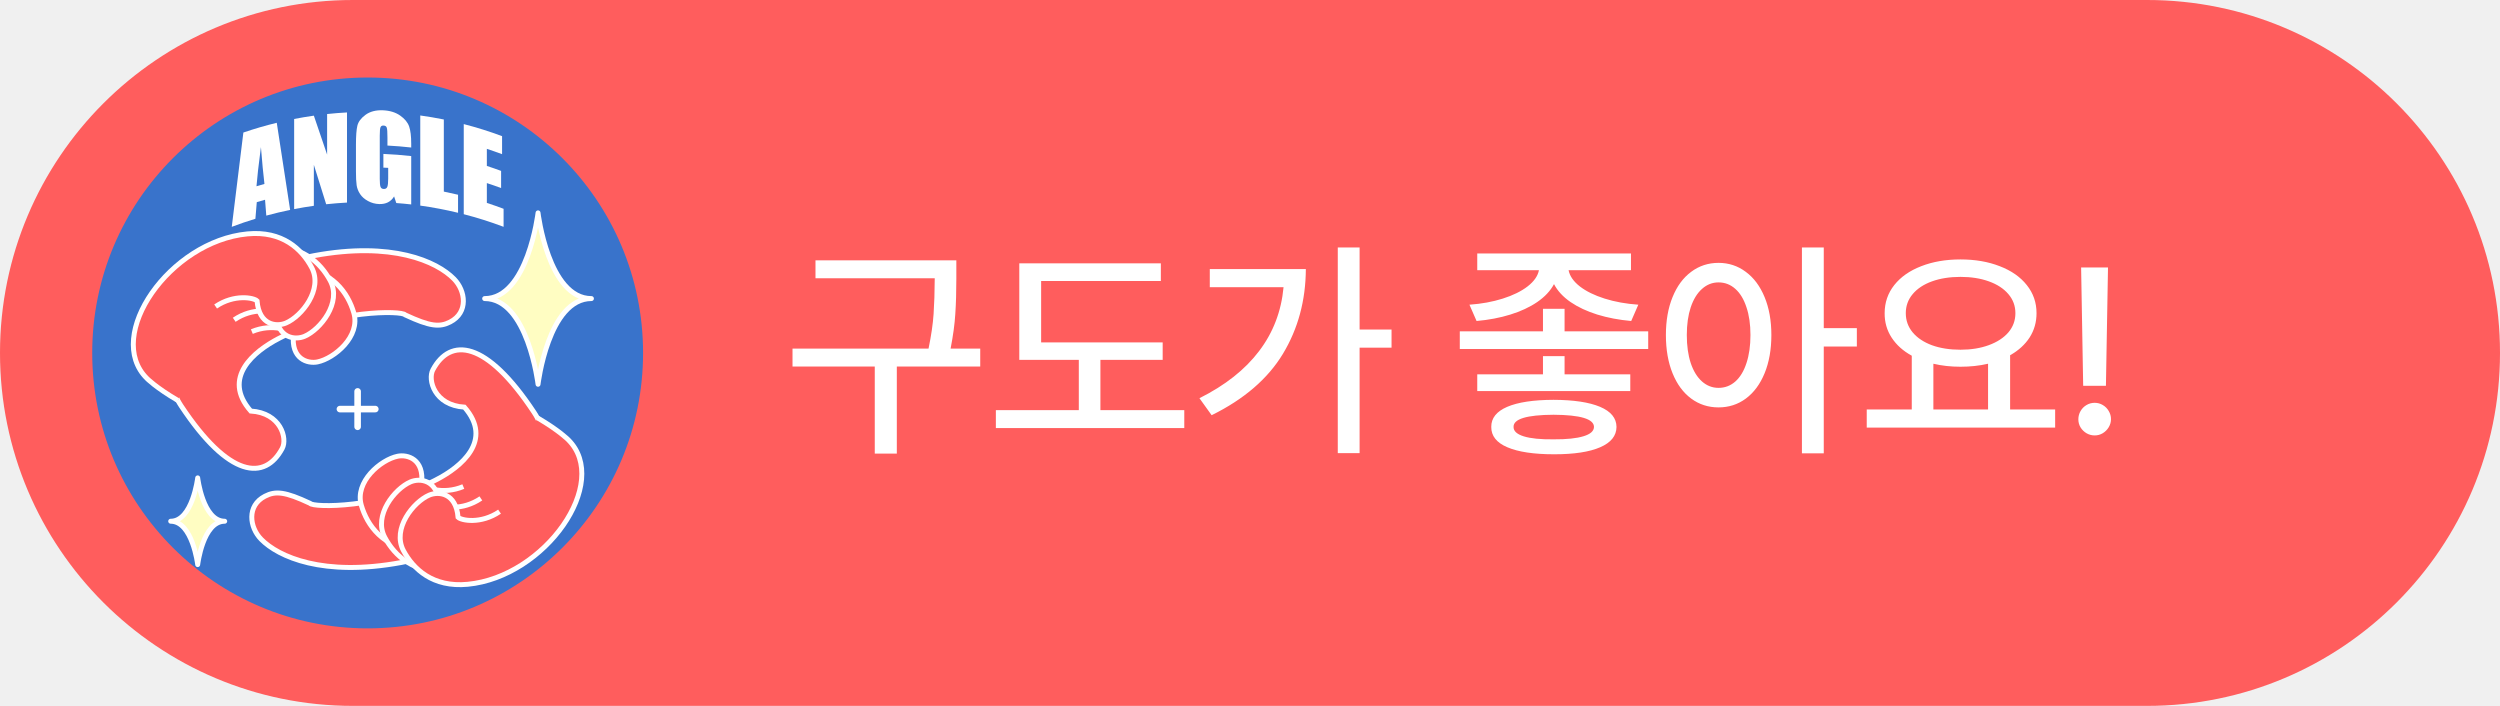
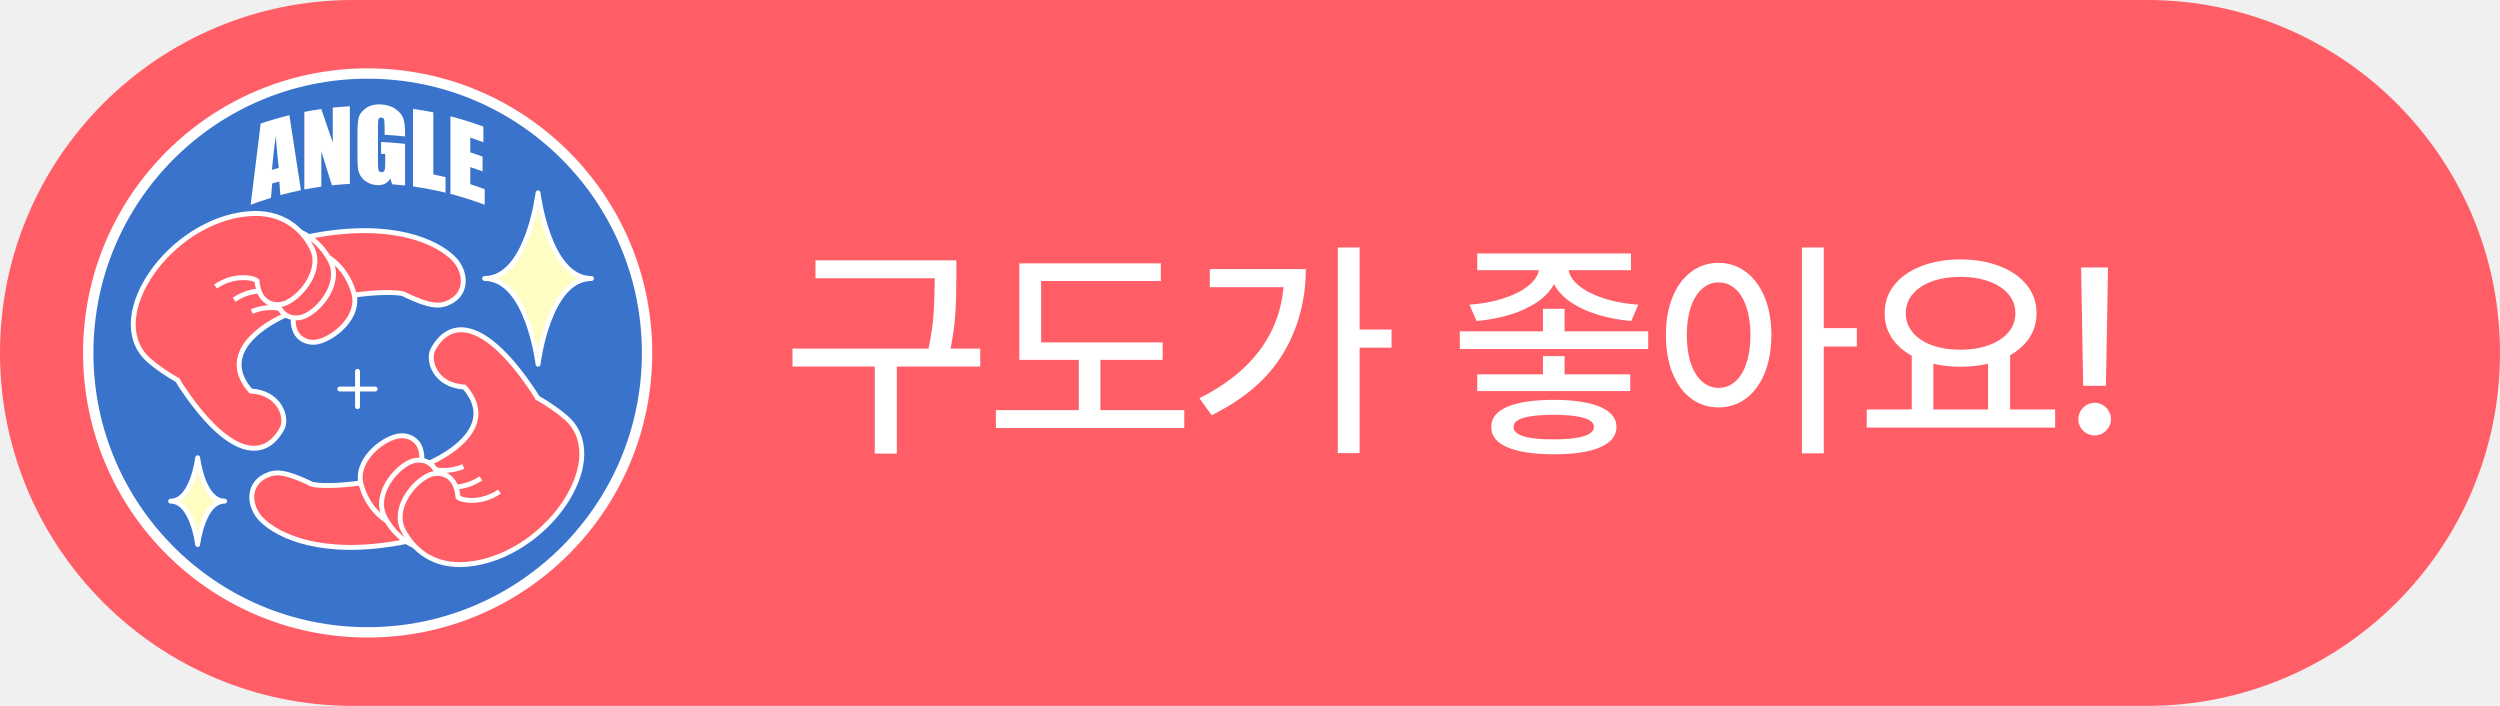
<svg xmlns="http://www.w3.org/2000/svg" width="170" height="48" viewBox="0 0 170 48" fill="none">
-   <rect width="170" height="48" rx="24" fill="#FF5D5D" />
-   <path d="M25 43C35.493 43 44 34.493 44 24C44 13.507 35.493 5 25 5C14.507 5 6 13.507 6 24C6 34.493 14.507 43 25 43Z" fill="#3973CB" stroke="#FF5D5D" stroke-width="0.542" stroke-miterlimit="10" />
-   <path d="M18.959 23.014C22.727 21.066 27.348 21.108 27.551 21.412C29.242 22.203 29.894 22.262 30.61 21.894C31.865 21.247 31.665 19.773 30.87 18.965C29.691 17.766 26.649 16.402 21.352 17.385C15.126 18.541 9.606 23.509 12.318 27.602C15.577 32.523 18.015 32.702 19.195 30.486C19.554 29.814 19.097 28.076 17.051 27.95C15.064 25.686 17.274 23.887 18.959 23.015V23.014Z" fill="#FF5D5D" stroke="white" stroke-width="0.336" stroke-miterlimit="10" />
-   <path d="M17.125 22.549C18.54 21.959 19.793 22.484 19.963 22.74C19.763 24.419 20.926 24.747 21.588 24.611C22.725 24.378 24.536 22.884 24.056 21.264C23.657 19.913 22.613 18.403 20.242 18.147C14.967 17.578 9.29 22.962 11.561 26.391" fill="#FF5D5D" />
-   <path d="M17.125 22.549C18.54 21.959 19.793 22.484 19.963 22.74C19.763 24.419 20.926 24.747 21.588 24.611C22.725 24.378 24.536 22.884 24.056 21.264C23.657 19.913 22.613 18.403 20.242 18.147C14.967 17.578 9.29 22.962 11.561 26.391" stroke="white" stroke-width="0.336" stroke-miterlimit="10" />
-   <path d="M15.927 21.745C17.196 20.882 18.529 21.145 18.746 21.363C18.887 23.048 20.092 23.134 20.713 22.868C21.78 22.411 23.253 20.584 22.458 19.093C21.795 17.85 20.469 16.581 18.095 16.807C12.815 17.311 8.336 23.727 11.25 26.63" fill="#FF5D5D" />
-   <path d="M15.927 21.745C17.196 20.882 18.529 21.145 18.746 21.363C18.887 23.048 20.092 23.134 20.713 22.868C21.78 22.411 23.253 20.584 22.458 19.093C21.795 17.85 20.469 16.581 18.095 16.807C12.815 17.311 8.336 23.727 11.25 26.63" stroke="white" stroke-width="0.336" stroke-miterlimit="10" />
-   <path d="M14.662 20.842C15.93 19.979 17.263 20.243 17.48 20.46C17.621 22.145 18.826 22.231 19.447 21.965C20.515 21.508 21.988 19.681 21.192 18.19C20.529 16.947 19.204 15.678 16.829 15.904C11.549 16.408 7.07 22.824 9.985 25.727C9.985 25.727 10.585 26.348 12.093 27.23" fill="#FF5D5D" />
-   <path d="M14.662 20.842C15.93 19.979 17.263 20.243 17.48 20.46C17.621 22.145 18.826 22.231 19.447 21.965C20.515 21.508 21.988 19.681 21.192 18.19C20.529 16.947 19.204 15.678 16.829 15.904C11.549 16.408 7.07 22.824 9.985 25.727C9.985 25.727 10.585 26.348 12.093 27.23" stroke="white" stroke-width="0.336" stroke-miterlimit="10" />
-   <path d="M29.67 32.622C25.903 34.57 21.282 34.529 21.079 34.224C19.388 33.432 18.736 33.373 18.02 33.742C16.765 34.389 16.965 35.863 17.76 36.671C18.939 37.87 21.98 39.234 27.278 38.251C33.504 37.094 39.024 32.127 36.312 28.034C33.053 23.113 30.615 22.934 29.434 25.15C29.076 25.823 29.532 27.559 31.579 27.686C33.566 29.95 31.356 31.749 29.67 32.621V32.622Z" fill="#FF5D5D" stroke="white" stroke-width="0.336" stroke-miterlimit="10" />
-   <path d="M31.505 33.086C30.089 33.675 28.836 33.15 28.666 32.894C28.866 31.215 27.703 30.888 27.041 31.024C25.904 31.256 24.094 32.751 24.573 34.371C24.973 35.722 26.017 37.232 28.388 37.488C33.662 38.056 39.339 32.673 37.068 29.243" fill="#FF5D5D" />
-   <path d="M31.505 33.086C30.089 33.675 28.836 33.15 28.666 32.894C28.866 31.215 27.703 30.888 27.041 31.024C25.904 31.256 24.094 32.751 24.573 34.371C24.973 35.722 26.017 37.232 28.388 37.488C33.662 38.056 39.339 32.673 37.068 29.243" stroke="white" stroke-width="0.336" stroke-miterlimit="10" />
-   <path d="M32.699 33.891C31.43 34.755 30.097 34.491 29.88 34.274C29.739 32.588 28.534 32.503 27.913 32.769C26.846 33.226 25.372 35.053 26.168 36.544C26.831 37.787 28.156 39.056 30.531 38.83C35.811 38.326 40.29 31.91 37.375 29.006" fill="#FF5D5D" />
-   <path d="M32.699 33.891C31.43 34.755 30.097 34.491 29.88 34.274C29.739 32.588 28.534 32.503 27.913 32.769C26.846 33.226 25.372 35.053 26.168 36.544C26.831 37.787 28.156 39.056 30.531 38.83C35.811 38.326 40.29 31.91 37.375 29.006" stroke="white" stroke-width="0.336" stroke-miterlimit="10" />
-   <path d="M33.968 34.793C32.7 35.657 31.366 35.393 31.149 35.176C31.008 33.49 29.803 33.404 29.182 33.67C28.115 34.128 26.642 35.955 27.437 37.446C28.101 38.689 29.426 39.958 31.8 39.732C37.08 39.227 41.559 32.812 38.645 29.908C38.645 29.908 38.044 29.287 36.536 28.406" fill="#FF5D5D" />
-   <path d="M33.968 34.793C32.7 35.657 31.366 35.393 31.149 35.176C31.008 33.49 29.803 33.404 29.182 33.67C28.115 34.128 26.642 35.955 27.437 37.446C28.101 38.689 29.426 39.958 31.8 39.732C37.08 39.227 41.559 32.812 38.645 29.908C38.645 29.908 38.044 29.287 36.536 28.406" stroke="white" stroke-width="0.336" stroke-miterlimit="10" />
-   <path d="M24.318 26.615V29.021" stroke="white" stroke-width="0.448" stroke-miterlimit="10" stroke-linecap="round" />
-   <path d="M25.521 27.818H23.115" stroke="white" stroke-width="0.448" stroke-miterlimit="10" stroke-linecap="round" />
-   <path d="M18.82 8.349C19.122 10.319 19.425 12.293 19.729 14.273C19.186 14.386 18.645 14.515 18.108 14.662C18.08 14.302 18.051 13.943 18.023 13.583C17.835 13.636 17.648 13.689 17.461 13.746C17.43 14.122 17.399 14.499 17.367 14.876C16.827 15.041 16.291 15.223 15.76 15.425C16.021 13.283 16.285 11.145 16.549 9.012C17.298 8.756 18.054 8.536 18.819 8.35L18.82 8.349ZM17.982 12.508C17.902 11.836 17.823 11.002 17.743 10.002C17.582 11.222 17.482 12.111 17.441 12.665C17.621 12.611 17.802 12.559 17.982 12.508Z" fill="white" />
-   <path d="M23.596 7.646C23.596 9.689 23.596 11.732 23.596 13.775C23.123 13.8 22.651 13.838 22.18 13.889C21.9 12.992 21.621 12.097 21.342 11.208V13.994C20.893 14.057 20.447 14.132 20.002 14.219V8.09C20.447 8.003 20.894 7.929 21.342 7.865C21.642 8.742 21.944 9.625 22.244 10.513V7.754C22.694 7.706 23.144 7.67 23.595 7.646H23.596Z" fill="white" />
-   <path d="M27.962 10.031C27.424 9.97 26.886 9.925 26.346 9.898V9.341C26.346 8.991 26.331 8.77 26.3 8.68C26.269 8.59 26.197 8.542 26.081 8.538C25.981 8.533 25.913 8.569 25.878 8.644C25.842 8.718 25.824 8.912 25.824 9.224V12.165C25.824 12.44 25.842 12.622 25.878 12.711C25.913 12.8 25.985 12.845 26.093 12.85C26.211 12.855 26.291 12.81 26.334 12.713C26.376 12.617 26.397 12.426 26.397 12.141V11.414C26.288 11.409 26.179 11.403 26.07 11.399V10.467C26.702 10.493 27.333 10.542 27.963 10.613V13.902C27.625 13.863 27.286 13.832 26.948 13.807C26.898 13.656 26.848 13.506 26.799 13.357C26.689 13.539 26.55 13.672 26.382 13.758C26.214 13.843 26.016 13.882 25.787 13.876C25.515 13.868 25.26 13.799 25.023 13.669C24.785 13.539 24.606 13.38 24.482 13.191C24.359 13.002 24.282 12.803 24.251 12.594C24.22 12.383 24.204 12.069 24.205 11.647V9.826C24.205 9.241 24.237 8.815 24.301 8.548C24.365 8.282 24.549 8.033 24.853 7.81C25.157 7.588 25.55 7.48 26.032 7.499C26.506 7.518 26.9 7.641 27.212 7.859C27.524 8.077 27.727 8.328 27.822 8.601C27.916 8.875 27.963 9.264 27.963 9.766V10.031H27.962Z" fill="white" />
-   <path d="M30.18 8.126V13.028C30.504 13.093 30.827 13.165 31.147 13.242V14.469C30.297 14.263 29.439 14.1 28.578 13.981V7.852C29.114 7.927 29.649 8.017 30.18 8.125V8.126Z" fill="white" />
-   <path d="M31.535 8.438C32.414 8.665 33.283 8.937 34.141 9.258V10.484C33.798 10.356 33.452 10.236 33.106 10.122V11.284C33.431 11.39 33.754 11.502 34.075 11.621V12.787C33.754 12.668 33.431 12.556 33.106 12.45V13.798C33.488 13.922 33.867 14.056 34.244 14.198V15.424C33.353 15.088 32.449 14.801 31.535 14.566V8.438V8.438Z" fill="white" />
-   <path d="M36.587 26.131C36.587 26.131 37.28 20.303 40.217 20.303C37.28 20.303 36.587 14.474 36.587 14.474C36.587 14.474 35.894 20.303 32.957 20.303C35.894 20.303 36.587 26.131 36.587 26.131Z" fill="#FFFDC2" stroke="white" stroke-width="0.336" stroke-linecap="round" stroke-linejoin="round" />
-   <path d="M13.443 38.393C13.443 38.393 13.794 35.444 15.28 35.444C13.794 35.444 13.443 32.495 13.443 32.495C13.443 32.495 13.093 35.444 11.607 35.444C13.093 35.444 13.443 38.393 13.443 38.393Z" fill="#FFFDC2" stroke="white" stroke-width="0.336" stroke-linecap="round" stroke-linejoin="round" />
+   <rect width="170" height="48" rx="24" fill="#FF5E67" />
+   <path d="M25 43C35.493 43 44 34.493 44 24C44 13.507 35.493 5 25 5C14.507 5 6 13.507 6 24C6 34.493 14.507 43 25 43Z" fill="#3973CB" stroke="white" stroke-width="0.704" stroke-miterlimit="10" />
+   <path d="M18.953 21.649C22.721 19.701 27.343 19.743 27.545 20.048C29.236 20.839 29.888 20.898 30.604 20.529C31.859 19.882 31.659 18.409 30.864 17.601C29.685 16.401 26.644 15.037 21.346 16.021C15.12 17.177 9.6 22.144 12.312 26.238C15.571 31.158 18.009 31.337 19.189 29.121C19.548 28.449 19.091 26.712 17.045 26.585C15.058 24.322 17.268 22.522 18.953 21.65V21.649Z" fill="#FF5E67" stroke="white" stroke-width="0.334" stroke-miterlimit="10" />
+   <path d="M17.121 21.185C18.536 20.595 19.789 21.121 19.959 21.377C19.759 23.056 20.922 23.383 21.584 23.247C22.721 23.014 24.532 21.52 24.052 19.9C23.653 18.549 22.609 17.039 20.238 16.783C14.963 16.215 9.286 21.598 11.557 25.027" fill="#FF5E67" />
+   <path d="M17.121 21.185C18.536 20.595 19.789 21.121 19.959 21.377C19.759 23.056 20.922 23.383 21.584 23.247C22.721 23.014 24.532 21.52 24.052 19.9C23.653 18.549 22.609 17.039 20.238 16.783C14.963 16.215 9.286 21.598 11.557 25.027" stroke="white" stroke-width="0.334" stroke-miterlimit="10" />
+   <path d="M15.923 20.381C17.192 19.517 18.525 19.781 18.742 19.998C18.883 21.684 20.088 21.769 20.709 21.503C21.776 21.046 23.25 19.219 22.454 17.728C21.791 16.485 20.465 15.216 18.091 15.442C12.811 15.946 8.332 22.362 11.246 25.266" fill="#FF5E67" />
+   <path d="M15.923 20.381C17.192 19.517 18.525 19.781 18.742 19.998C18.883 21.684 20.088 21.769 20.709 21.503C21.776 21.046 23.25 19.219 22.454 17.728C21.791 16.485 20.465 15.216 18.091 15.442C12.811 15.946 8.332 22.362 11.246 25.266" stroke="white" stroke-width="0.334" stroke-miterlimit="10" />
+   <path d="M14.658 19.478C15.926 18.615 17.259 18.878 17.476 19.095C17.617 20.781 18.823 20.867 19.444 20.601C20.511 20.143 21.984 18.316 21.188 16.825C20.525 15.582 19.2 14.314 16.825 14.54C11.545 15.044 7.066 21.46 9.981 24.363C9.981 24.363 10.582 24.984 12.089 25.865" fill="#FF5E67" />
+   <path d="M14.658 19.478C15.926 18.615 17.259 18.878 17.476 19.095C17.617 20.781 18.823 20.867 19.444 20.601C20.511 20.143 21.984 18.316 21.188 16.825C20.525 15.582 19.2 14.314 16.825 14.54C11.545 15.044 7.066 21.46 9.981 24.363C9.981 24.363 10.582 24.984 12.089 25.865" stroke="white" stroke-width="0.334" stroke-miterlimit="10" />
+   <path d="M29.67 31.258C25.903 33.206 21.282 33.164 21.079 32.86C19.388 32.069 18.736 32.01 18.02 32.378C16.765 33.026 16.965 34.499 17.76 35.307C18.939 36.506 21.98 37.87 27.278 36.887C33.504 35.73 39.024 30.763 36.312 26.669C33.053 21.749 30.615 21.57 29.434 23.786C29.076 24.459 29.532 26.195 31.579 26.322C33.566 28.586 31.356 30.385 29.67 31.257V31.258Z" fill="#FF5E67" stroke="white" stroke-width="0.334" stroke-miterlimit="10" />
+   <path d="M31.505 31.722C30.089 32.311 28.836 31.786 28.666 31.53C28.866 29.851 27.703 29.524 27.041 29.66C25.904 29.892 24.094 31.387 24.573 33.007C24.973 34.358 26.017 35.868 28.388 36.124C33.662 36.692 39.339 31.309 37.068 27.879" fill="#FF5E67" />
+   <path d="M31.505 31.722C30.089 32.311 28.836 31.786 28.666 31.53C28.866 29.851 27.703 29.524 27.041 29.66C25.904 29.892 24.094 31.387 24.573 33.007C24.973 34.358 26.017 35.868 28.388 36.124C33.662 36.692 39.339 31.309 37.068 27.879" stroke="white" stroke-width="0.334" stroke-miterlimit="10" />
+   <path d="M32.7 32.527C31.432 33.391 30.099 33.127 29.882 32.91C29.741 31.224 28.536 31.138 27.915 31.404C26.848 31.862 25.374 33.689 26.17 35.18C26.833 36.423 28.158 37.691 30.533 37.465C35.813 36.961 40.292 30.545 37.377 27.642" fill="#FF5E67" />
+   <path d="M32.7 32.527C31.432 33.391 30.099 33.127 29.882 32.91C29.741 31.224 28.536 31.138 27.915 31.404C26.848 31.862 25.374 33.689 26.17 35.18C26.833 36.423 28.158 37.691 30.533 37.465C35.813 36.961 40.292 30.545 37.377 27.642" stroke="white" stroke-width="0.334" stroke-miterlimit="10" />
+   <path d="M33.966 33.43C32.698 34.293 31.365 34.03 31.148 33.813C31.006 32.127 29.801 32.041 29.18 32.307C28.113 32.764 26.64 34.592 27.436 36.083C28.099 37.325 29.424 38.594 31.799 38.368C37.078 37.864 41.557 31.448 38.643 28.545C38.643 28.545 38.042 27.924 36.534 27.043" fill="#FF5E67" />
+   <path d="M33.966 33.43C32.698 34.293 31.365 34.03 31.148 33.813C31.006 32.127 29.801 32.041 29.18 32.307C28.113 32.764 26.64 34.592 27.436 36.083C28.099 37.325 29.424 38.594 31.799 38.368C37.078 37.864 41.557 31.448 38.643 28.545C38.643 28.545 38.042 27.924 36.534 27.043" stroke="white" stroke-width="0.334" stroke-miterlimit="10" />
+   <path d="M24.312 25.251V27.655" stroke="white" stroke-width="0.334" stroke-miterlimit="10" stroke-linecap="round" />
+   <path d="M25.515 26.454H23.109" stroke="white" stroke-width="0.334" stroke-miterlimit="10" stroke-linecap="round" />
+   <path d="M19.678 7.831C19.938 9.527 20.198 11.227 20.461 12.933C19.994 13.03 19.527 13.141 19.066 13.267C19.041 12.957 19.017 12.648 18.993 12.339C18.832 12.383 18.671 12.43 18.509 12.479C18.483 12.804 18.455 13.128 18.428 13.453C17.963 13.595 17.502 13.752 17.045 13.924C17.271 12.079 17.497 10.239 17.725 8.402C18.369 8.182 19.022 7.991 19.68 7.831H19.678ZM18.957 11.413C18.888 10.834 18.819 10.116 18.751 9.254C18.613 10.305 18.526 11.07 18.491 11.548C18.646 11.501 18.802 11.455 18.958 11.412L18.957 11.413Z" fill="white" />
+   <path d="M23.79 7.225C23.79 8.984 23.79 10.743 23.79 12.503C23.383 12.525 22.975 12.557 22.57 12.602C22.33 11.828 22.088 11.058 21.849 10.293V12.692C21.463 12.746 21.078 12.811 20.695 12.885V7.609C21.079 7.534 21.463 7.47 21.849 7.415C22.108 8.171 22.368 8.931 22.627 9.695V7.318C23.014 7.277 23.403 7.246 23.791 7.225H23.79Z" fill="white" />
+   <path d="M27.546 9.28C27.083 9.228 26.619 9.189 26.154 9.165V8.686C26.154 8.384 26.14 8.194 26.114 8.116C26.087 8.039 26.025 7.997 25.925 7.994C25.839 7.99 25.78 8.02 25.749 8.085C25.718 8.149 25.702 8.316 25.702 8.586V11.118C25.702 11.355 25.718 11.511 25.749 11.588C25.78 11.664 25.841 11.704 25.935 11.707C26.036 11.711 26.105 11.672 26.142 11.589C26.178 11.507 26.196 11.342 26.196 11.096V10.471C26.103 10.466 26.008 10.462 25.915 10.457V9.655C26.459 9.677 27.003 9.72 27.545 9.781V12.614C27.254 12.58 26.963 12.554 26.671 12.531C26.628 12.402 26.585 12.273 26.542 12.144C26.448 12.301 26.327 12.416 26.183 12.489C26.038 12.563 25.868 12.596 25.671 12.59C25.436 12.584 25.217 12.525 25.012 12.412C24.807 12.3 24.653 12.164 24.546 12.002C24.44 11.838 24.373 11.668 24.347 11.487C24.32 11.306 24.307 11.034 24.307 10.671V9.103C24.307 8.599 24.334 8.232 24.389 8.003C24.445 7.773 24.603 7.559 24.864 7.367C25.126 7.176 25.465 7.082 25.88 7.099C26.288 7.116 26.627 7.221 26.896 7.41C27.165 7.598 27.34 7.812 27.421 8.048C27.502 8.284 27.544 8.619 27.544 9.051V9.279L27.546 9.28Z" fill="white" />
+   <path d="M29.464 7.639V11.86C29.742 11.917 30.02 11.978 30.297 12.045V13.101C29.565 12.924 28.826 12.784 28.084 12.681V7.404C28.546 7.467 29.006 7.546 29.464 7.639Z" fill="white" />
+   <path d="M30.627 7.907C31.384 8.103 32.133 8.337 32.871 8.613V9.669C32.575 9.559 32.278 9.456 31.98 9.358V10.358C32.259 10.449 32.538 10.546 32.815 10.649V11.652C32.538 11.55 32.259 11.453 31.98 11.362V12.522C32.308 12.629 32.635 12.745 32.96 12.867V13.923C32.194 13.634 31.415 13.387 30.628 13.184V7.907H30.627Z" fill="white" />
+   <path d="M36.587 24.766C36.587 24.766 37.28 18.938 40.217 18.938C37.28 18.938 36.587 13.109 36.587 13.109C36.587 13.109 35.894 18.938 32.957 18.938C35.894 18.938 36.587 24.766 36.587 24.766Z" fill="#FFFDC2" stroke="white" stroke-width="0.334" stroke-linecap="round" stroke-linejoin="round" />
+   <path d="M13.441 37.028C13.441 37.028 13.792 34.079 15.277 34.079C13.792 34.079 13.441 31.13 13.441 31.13C13.441 31.13 13.091 34.079 11.605 34.079C13.091 34.079 13.441 37.028 13.441 37.028Z" fill="#FFFDC2" stroke="white" stroke-width="0.334" stroke-linecap="round" stroke-linejoin="round" />
  <path d="M65.031 18.938C65.031 19.844 65.008 20.646 64.961 21.344C64.919 22.037 64.812 22.823 64.641 23.703H66.656V24.922H60.984V30.844H59.484V24.922H53.891V23.703H63.141C63.323 22.823 63.438 22.039 63.484 21.352C63.531 20.664 63.557 19.859 63.562 18.938V18.922H55.453V17.703H65.031V18.938ZM79.062 24.469H74.828V27.891H80.531V29.109H67.719V27.891H73.359V24.469H69.312V17.906H78.938V19.109H70.797V23.281H79.062V24.469ZM92.453 22.406H94.625V23.641H92.453V30.812H90.969V16.828H92.453V22.406ZM81.562 27.078C83.312 26.203 84.664 25.135 85.617 23.875C86.576 22.615 87.13 21.167 87.281 19.531H82.266V18.297H88.797C88.787 20.432 88.268 22.352 87.242 24.055C86.216 25.753 84.599 27.146 82.391 28.234L81.562 27.078ZM106.391 22.531H112.078V23.734H99.266V22.531H104.922V21H106.391V22.531ZM99.922 20.719C100.745 20.662 101.5 20.523 102.188 20.305C102.88 20.086 103.443 19.81 103.875 19.477C104.312 19.138 104.57 18.771 104.648 18.375H100.453V17.234H110.906V18.375H106.664C106.742 18.771 106.997 19.138 107.43 19.477C107.862 19.81 108.424 20.086 109.117 20.305C109.81 20.523 110.573 20.662 111.406 20.719L110.922 21.828C110.094 21.755 109.326 21.609 108.617 21.391C107.914 21.172 107.307 20.888 106.797 20.539C106.286 20.185 105.911 19.779 105.672 19.32C105.427 19.779 105.047 20.185 104.531 20.539C104.021 20.888 103.411 21.172 102.703 21.391C102 21.609 101.234 21.755 100.406 21.828L99.922 20.719ZM100.453 25.453H104.922V24.219H106.391V25.453H110.859V26.594H100.453V25.453ZM101.406 29.031C101.401 28.432 101.763 27.977 102.492 27.664C103.221 27.352 104.271 27.193 105.641 27.188C107.01 27.193 108.065 27.352 108.805 27.664C109.544 27.977 109.917 28.432 109.922 29.031C109.917 29.635 109.547 30.096 108.812 30.414C108.083 30.732 107.042 30.891 105.688 30.891C104.302 30.891 103.24 30.732 102.5 30.414C101.766 30.102 101.401 29.641 101.406 29.031ZM102.922 29.031C102.917 29.312 103.148 29.526 103.617 29.672C104.086 29.818 104.76 29.885 105.641 29.875C106.531 29.88 107.211 29.81 107.68 29.664C108.148 29.523 108.385 29.312 108.391 29.031C108.385 28.49 107.469 28.213 105.641 28.203C103.812 28.213 102.906 28.49 102.922 29.031ZM116.859 17.875C117.552 17.875 118.169 18.078 118.711 18.484C119.258 18.885 119.685 19.458 119.992 20.203C120.299 20.943 120.453 21.802 120.453 22.781C120.453 23.771 120.299 24.638 119.992 25.383C119.685 26.128 119.26 26.701 118.719 27.102C118.177 27.503 117.557 27.703 116.859 27.703C116.161 27.703 115.542 27.503 115 27.102C114.458 26.701 114.036 26.128 113.734 25.383C113.432 24.638 113.281 23.771 113.281 22.781C113.281 21.802 113.432 20.943 113.734 20.203C114.036 19.458 114.458 18.885 115 18.484C115.542 18.078 116.161 17.875 116.859 17.875ZM114.703 22.781C114.703 23.51 114.792 24.146 114.969 24.688C115.151 25.229 115.406 25.646 115.734 25.938C116.062 26.229 116.438 26.375 116.859 26.375C117.292 26.375 117.672 26.232 118 25.945C118.328 25.654 118.581 25.237 118.758 24.695C118.94 24.148 119.031 23.51 119.031 22.781C119.031 22.057 118.94 21.427 118.758 20.891C118.581 20.349 118.328 19.932 118 19.641C117.672 19.349 117.292 19.203 116.859 19.203C116.438 19.203 116.062 19.352 115.734 19.648C115.406 19.94 115.151 20.357 114.969 20.898C114.792 21.435 114.703 22.062 114.703 22.781ZM122.531 16.828H124.016V22.312H126.266V23.562H124.016V30.828H122.531V16.828ZM139.75 29.078H126.938V27.844H130V24.188C129.411 23.865 128.956 23.456 128.633 22.961C128.31 22.466 128.151 21.912 128.156 21.297C128.156 20.573 128.375 19.935 128.812 19.383C129.25 18.831 129.859 18.404 130.641 18.102C131.427 17.794 132.318 17.641 133.312 17.641C134.307 17.641 135.198 17.794 135.984 18.102C136.771 18.404 137.383 18.831 137.82 19.383C138.263 19.935 138.484 20.573 138.484 21.297C138.484 21.906 138.328 22.456 138.016 22.945C137.703 23.43 137.26 23.833 136.688 24.156V27.844H139.75V29.078ZM129.594 21.297C129.594 21.792 129.75 22.227 130.062 22.602C130.375 22.977 130.812 23.268 131.375 23.477C131.938 23.68 132.583 23.781 133.312 23.781C134.036 23.781 134.68 23.677 135.242 23.469C135.81 23.26 136.253 22.971 136.57 22.602C136.888 22.227 137.047 21.792 137.047 21.297C137.047 20.802 136.888 20.37 136.57 20C136.253 19.625 135.81 19.336 135.242 19.133C134.68 18.93 134.036 18.828 133.312 18.828C132.583 18.828 131.938 18.93 131.375 19.133C130.812 19.336 130.375 19.625 130.062 20C129.75 20.37 129.594 20.802 129.594 21.297ZM135.188 27.844V24.734C134.604 24.87 133.979 24.938 133.312 24.938C132.656 24.938 132.042 24.87 131.469 24.734V27.844H135.188ZM143.203 26.234H141.656L141.516 18.188H143.344L143.203 26.234ZM141.328 28.516C141.328 28.312 141.378 28.125 141.477 27.953C141.576 27.781 141.708 27.646 141.875 27.547C142.047 27.443 142.234 27.391 142.438 27.391C142.635 27.391 142.818 27.44 142.984 27.539C143.156 27.638 143.292 27.773 143.391 27.945C143.495 28.117 143.547 28.302 143.547 28.5C143.547 28.698 143.495 28.883 143.391 29.055C143.292 29.221 143.156 29.357 142.984 29.461C142.818 29.56 142.635 29.609 142.438 29.609C142.24 29.609 142.055 29.56 141.883 29.461C141.716 29.362 141.581 29.229 141.477 29.062C141.378 28.896 141.328 28.713 141.328 28.516Z" fill="white" />
</svg>
